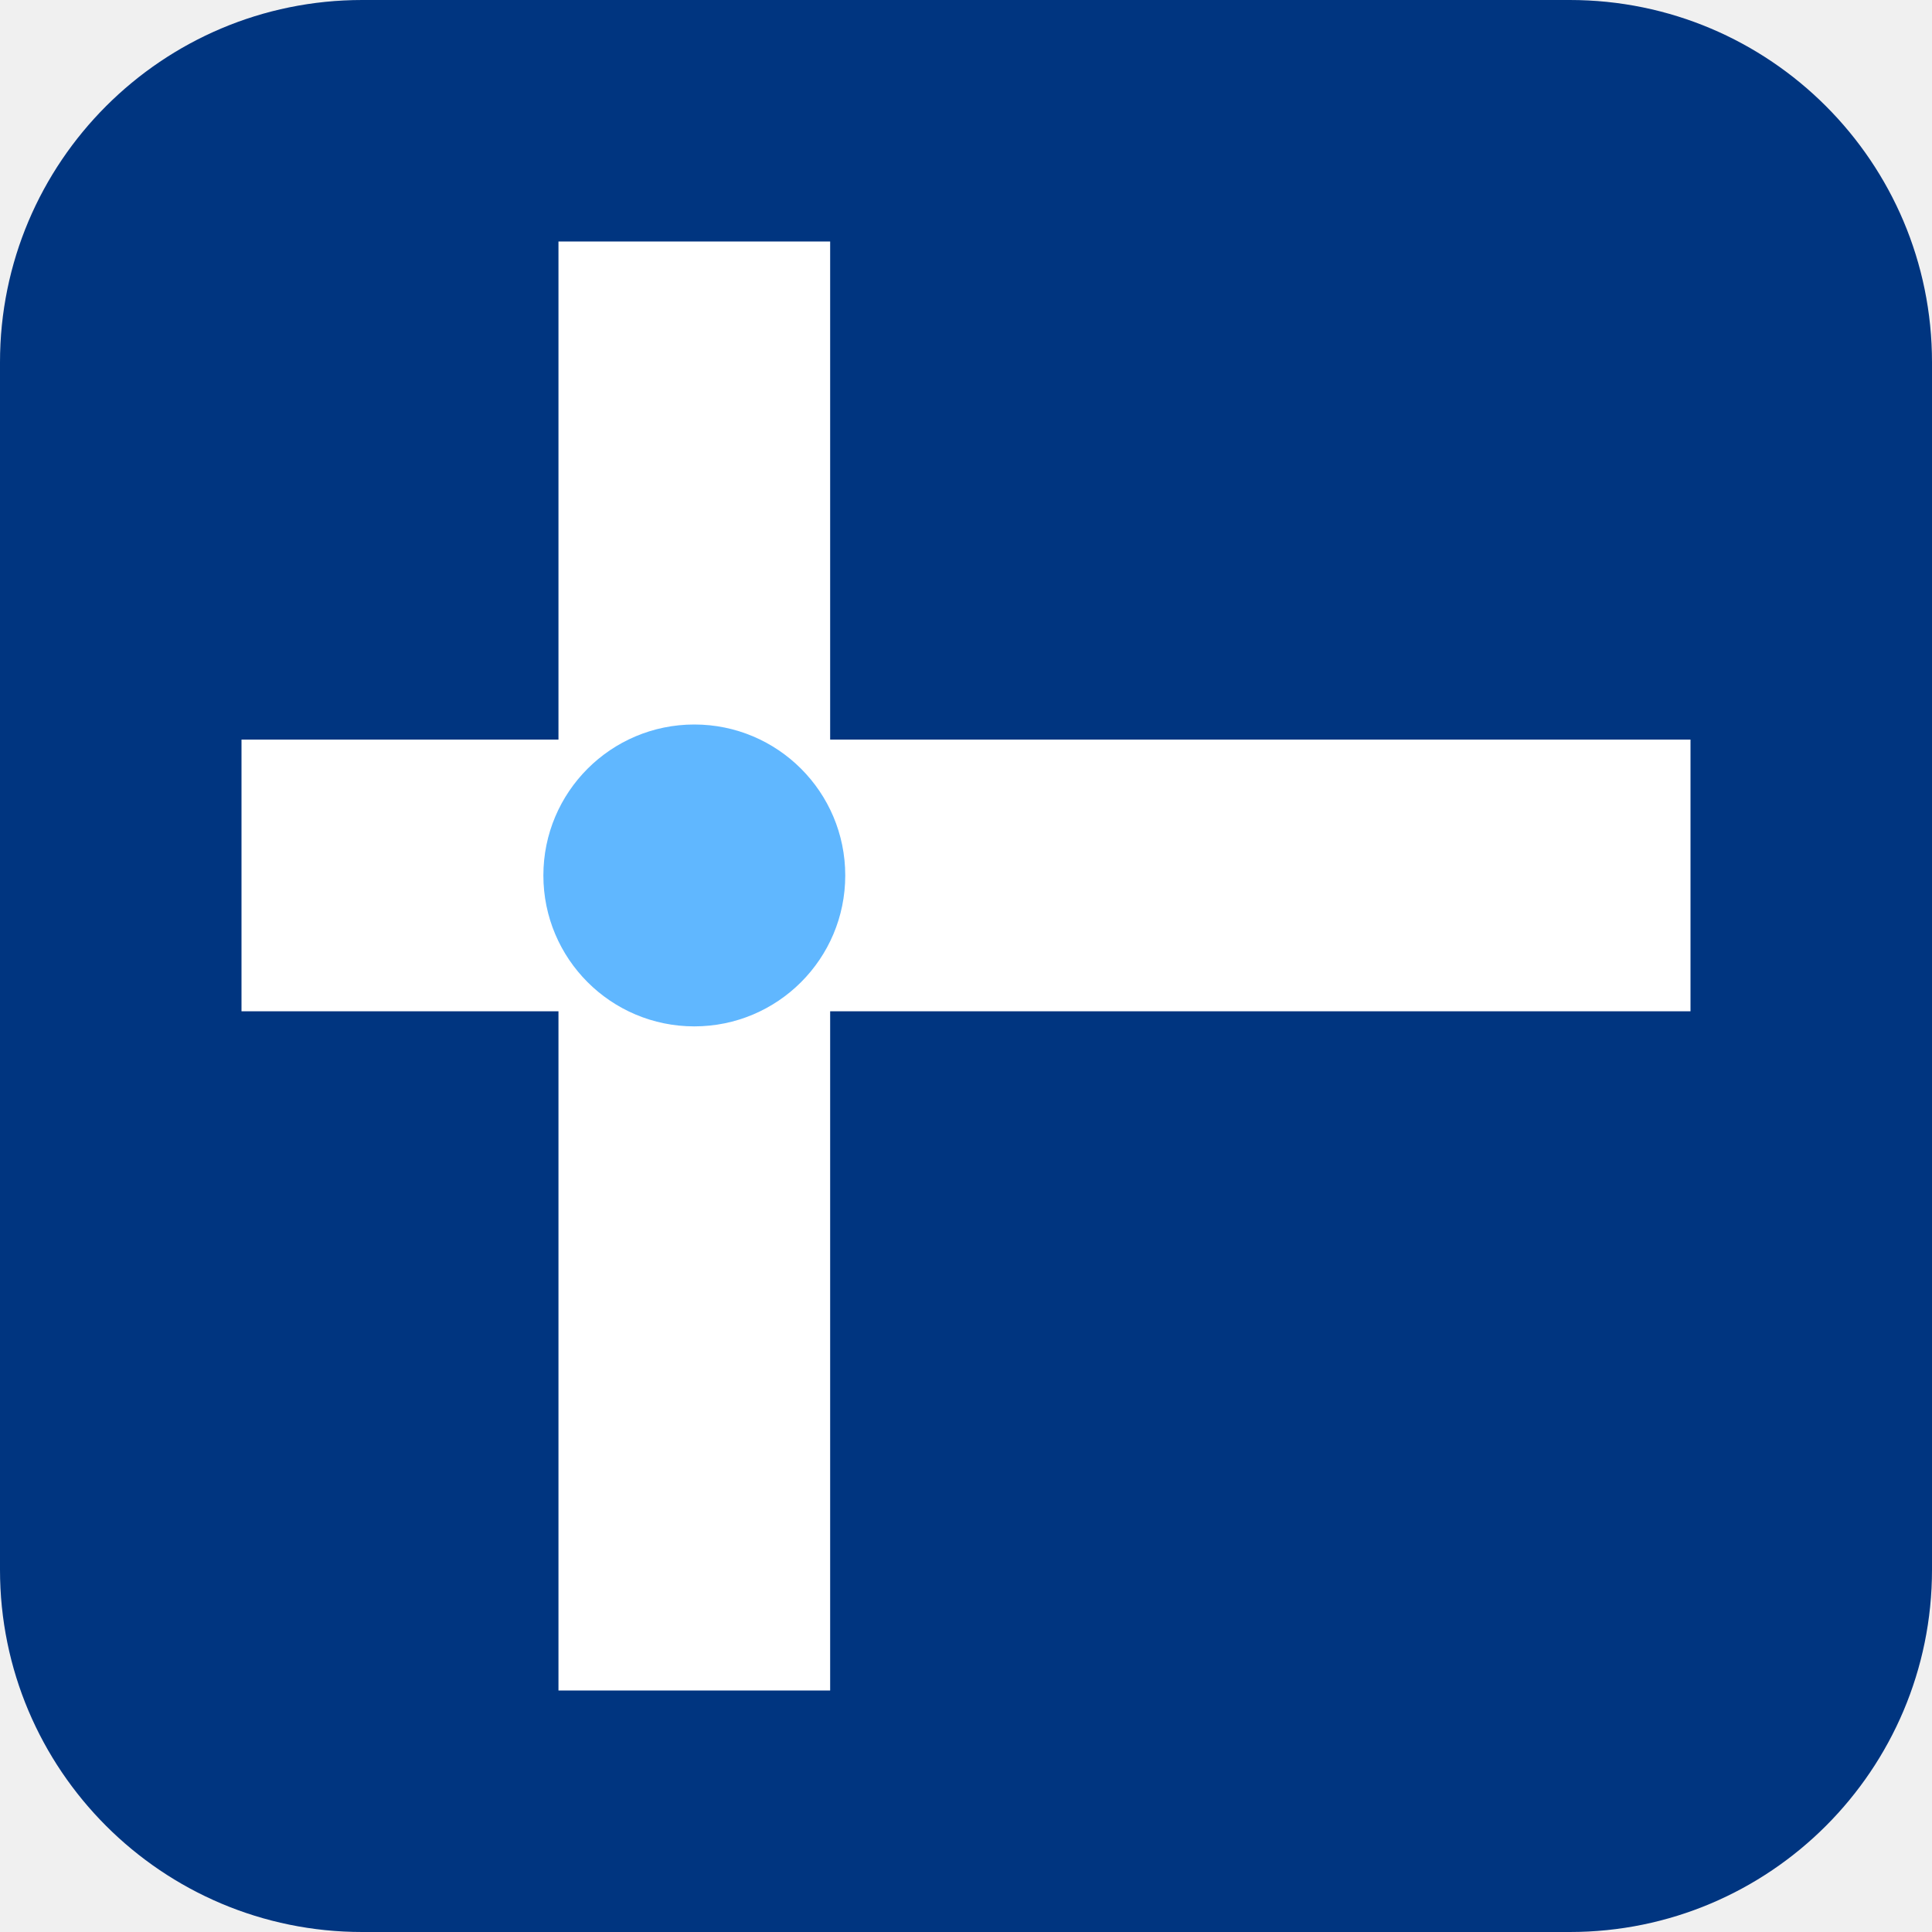
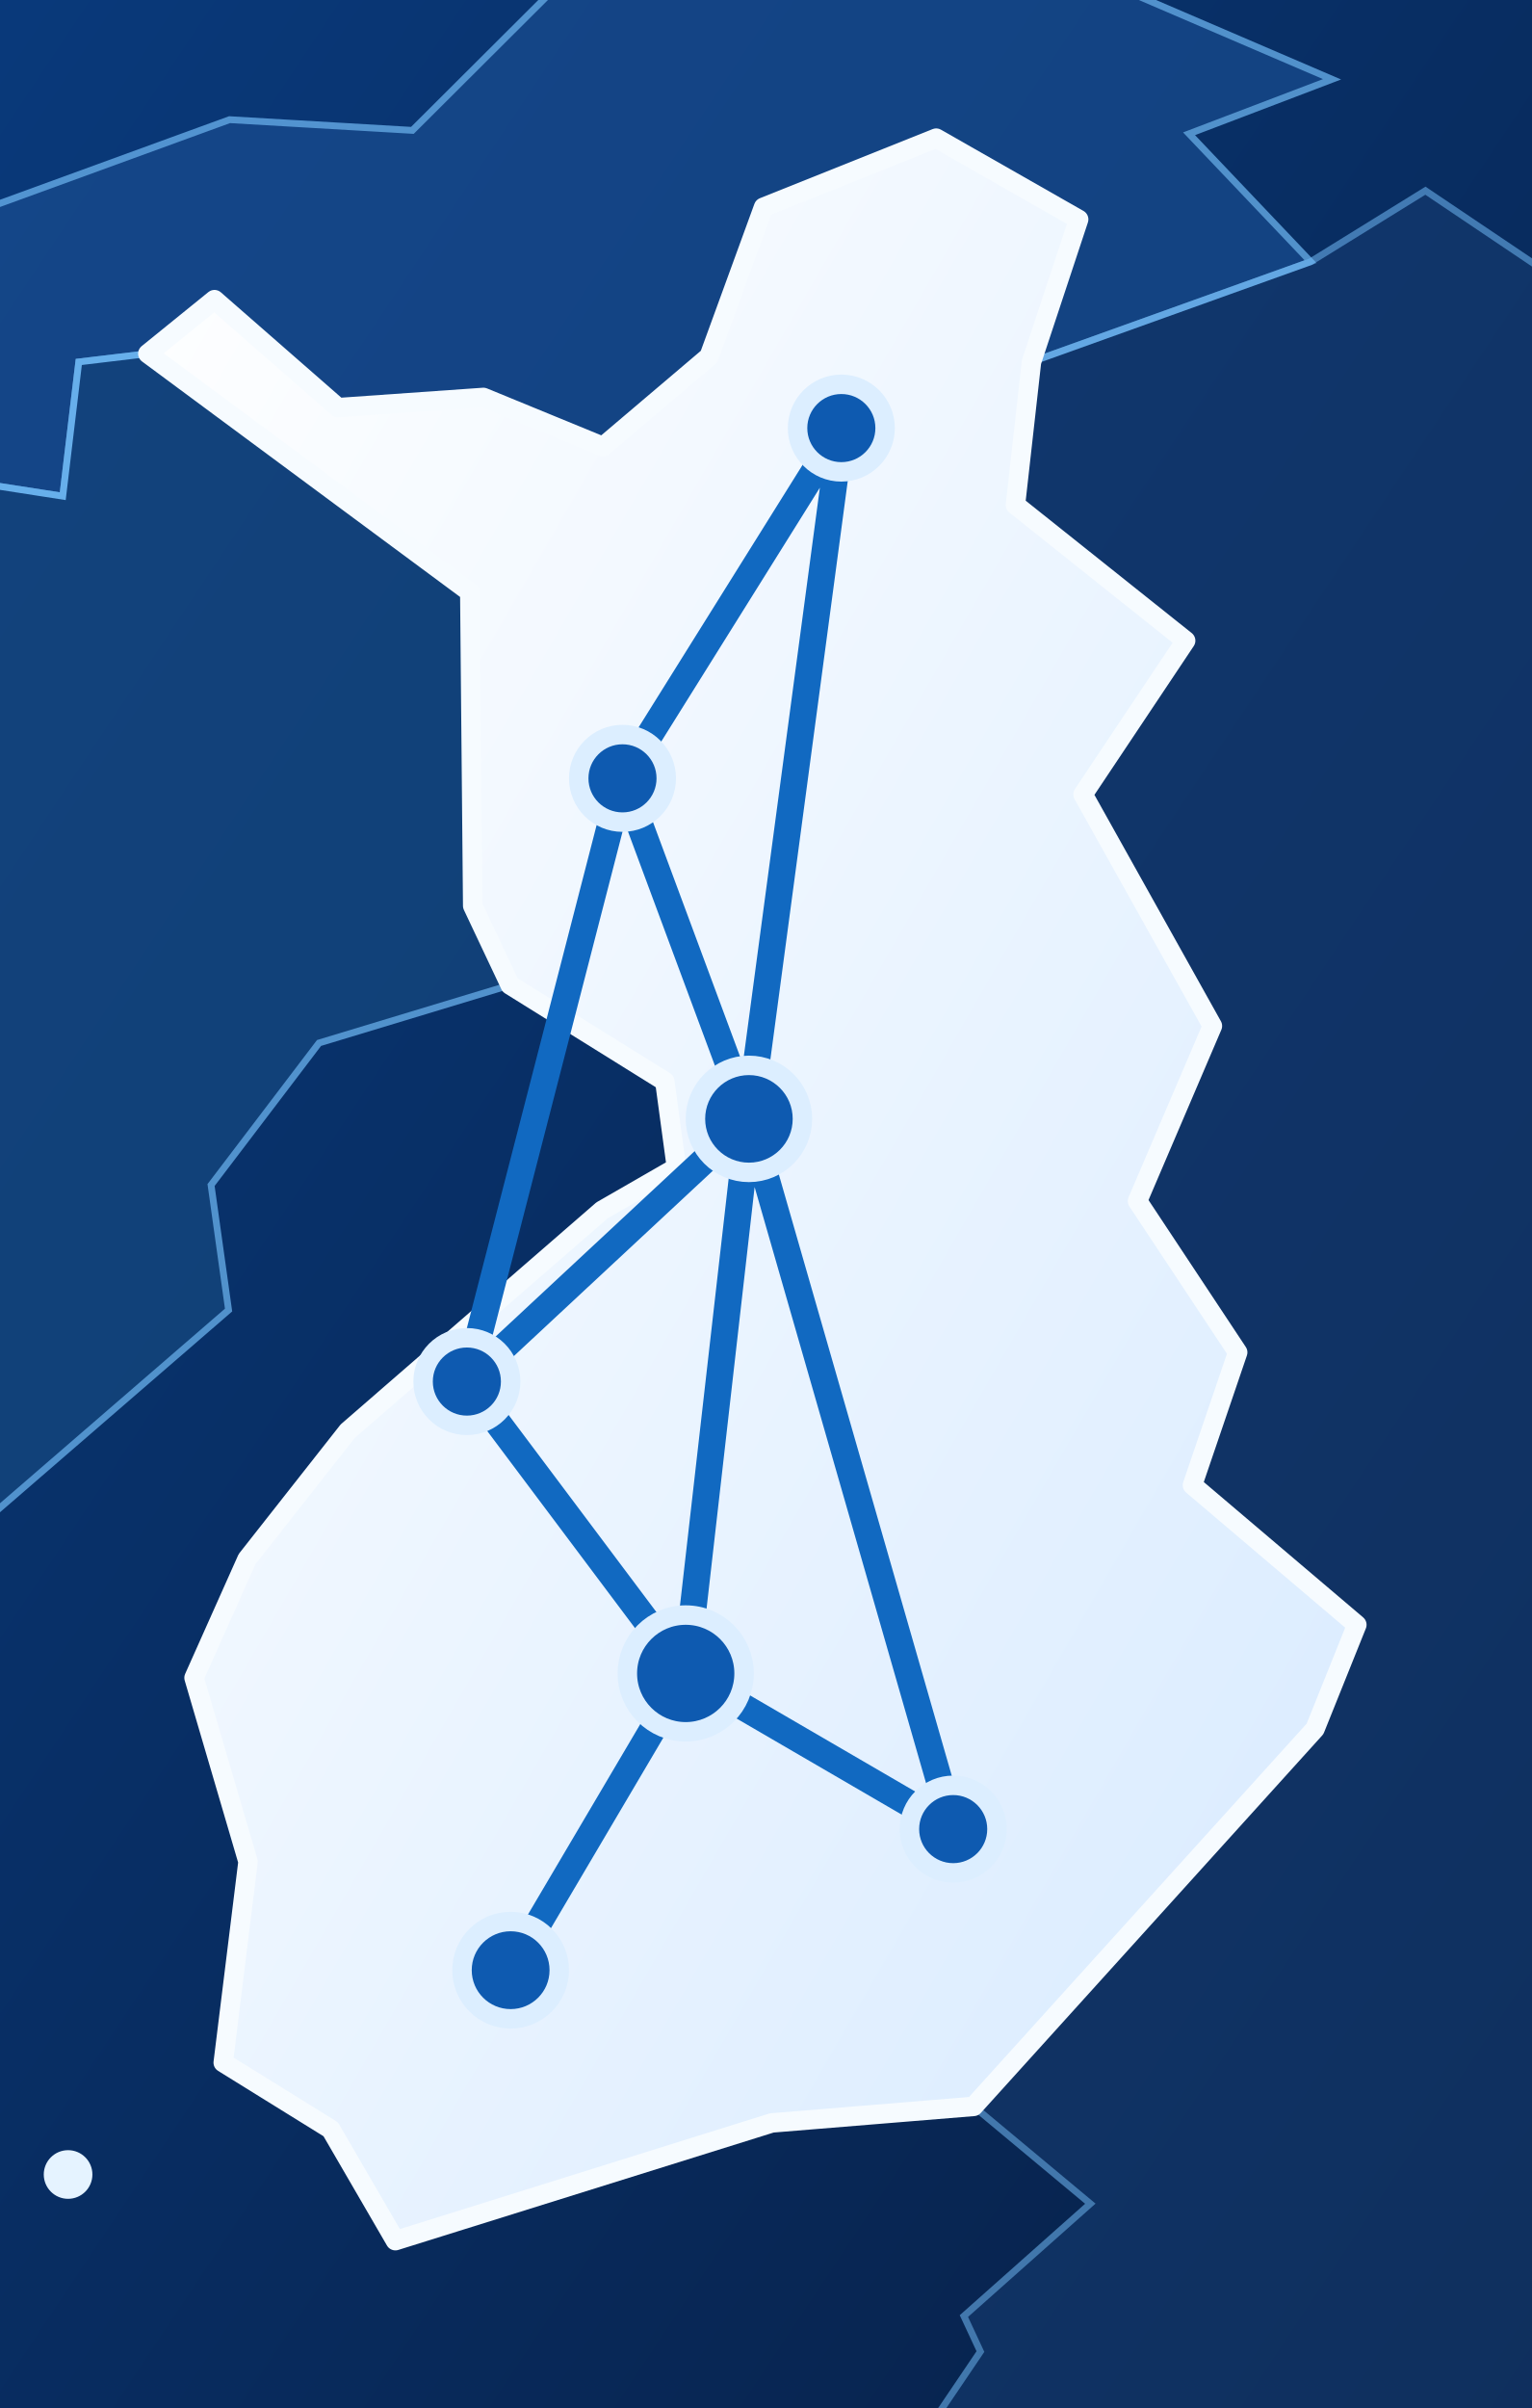
- <svg xmlns="http://www.w3.org/2000/svg" viewBox="0 0 64 64">
-   <rect width="64" height="64" rx="12" fill="#003580" />
-   <path d="M23 8v48M8 29h48" stroke="#ffffff" stroke-width="9" />
-   <circle cx="23" cy="29" r="5" fill="#60b7ff" />
+ <svg xmlns="http://www.w3.org/2000/svg" viewBox="260 82 315 495">
+   <defs>
+     <linearGradient id="sea" x1="0" y1="0" x2="1" y2="1">
+       <stop stop-color="#093a7c" />
+       <stop offset="1" stop-color="#071e43" />
+     </linearGradient>
+     <linearGradient id="land" x1="0" x2="1" y1="0" y2="1">
+       <stop stop-color="#fff" />
+       <stop offset="1" stop-color="#d7eaff" />
+     </linearGradient>
+   </defs>
+   <rect x="250" y="70" width="360" height="535" rx="34" fill="url(#sea)" />
+   <path d="M529.5,135.8L472.1,156.4L481.8,127.1L452.5,110.4L417.0,124.6L405.8,155.3L384.0,173.8L359.4,163.7L329.5,165.8L304.1,143.6L290.4,154.7L276.2,156.4L272.9,184.0L229.8,177.3L223.7,200.6L201.8,200.5L163.8,276.7L128.3,335.6L136.6,349.9L128.6,366.5L106.0,365.8L91.1,405.1L92.5,460.7L107.1,481.9L99.6,531.2L80.5,559.9L69.8,583.0L69.8,333.2L155.8,209.0L257.0,124.9L307.2,106.6L344.8,108.8L379.6,74.1L421.3,76.0L462.4,67.6L533.9,98.3L504.5,109.5L529.5,135.8Z" fill="#184b8e" opacity=".7" stroke="#71baf6" stroke-width="1.4" />
+   <path d="M80.5,559.9L99.6,531.2L107.1,481.9L92.5,460.7L91.1,405.1L106.0,365.8L128.6,366.5L136.6,349.9L128.3,335.6L163.8,276.7L201.8,200.5L223.7,200.6L229.8,177.3L272.9,184.0L276.2,156.4L290.4,154.7L356.6,203.7L357.2,268.2L364.9,284.5L325.6,296.4L303.4,325.6L307.0,351.3L226.4,421.0L209.8,480.0L226.1,509.5L247.9,532.7L226.9,579.9L203.1,589.7L194.4,660.1L181.4,699.3L153.7,695.3L140.7,728.5L114.3,730.4L107.0,690.8L87.9,643.3L70.5,584.0L80.5,559.9Z" fill="#16477f" opacity=".7" stroke="#71baf6" stroke-width="1.4" />
+   <path d="M543.9,796.1L545.3,788.5L536.0,780.9L521.7,753.4L526.6,742.1L524.3,722.5L502.0,712.5L490.0,717.5L486.7,707.1L462.6,696.6L455.3,671.9L453.3,651.5L442.3,641.9L452.1,628.6L445.3,589.5L461.6,565.4L458.2,558.1L484.2,535.0L460.2,515.0L530.4,437.4L539.0,416.0L505.2,387.3L514.5,360.0L493.9,328.9L509.3,292.9L482.7,245.3L503.8,213.7L468.8,185.8L472.1,156.4L529.5,135.8L553.1,121.2L590.7,146.5L653.3,156.5L710.2,187.7L710.2,280.6L696.1,284.8L594.0,253.0L577.2,258.3L614.5,289.0L617.4,351.2L664.7,374.9L667.7,354.6L653.9,336.6L668.5,320.7L710.2,340.4L710.2,800.0L552.2,800.0L543.9,796.1ZM296.1,774.3L267.9,769.6L273.1,751.2L304.7,737.6L338.7,751.6L336.3,763.0L338.1,773.7L296.1,774.3Z" fill="#163c71" opacity=".55" stroke="#71baf6" stroke-width="1.4" />
+   <path d="M468.8,185.8L503.8,213.7L482.7,245.3L509.3,292.9L493.9,328.9L514.5,360.0L505.2,387.3L539.0,416.0L530.4,437.4L460.2,515.0L418.7,518.4L341.3,542.6L328.0,519.7L305.9,506.0L311.0,464.7L299.9,426.9L310.8,402.5L331.5,376.2L383.8,330.8L399.1,322.0L396.7,304.3L364.9,284.5L357.2,268.2L356.6,203.7L290.4,154.7L304.1,143.6L329.5,165.8L359.4,163.7L384.0,173.8L405.8,155.3L417.0,124.6L452.5,110.4L481.8,127.1L472.1,156.4L468.8,185.8Z" fill="url(#land)" stroke="#f6fbff" stroke-width="4" stroke-linejoin="round" />
+   <g stroke="#1169c1" stroke-width="5.5" stroke-linecap="round" fill="none">
+     <path d="M433 170 388 242 414 312 356 366 401 426 365 487 M433 170 414 312 M388 242 356 366 M414 312 401 426 M414 312 456 458 M401 426 456 458" />
+   </g>
+   <g fill="#0e5ab0" stroke="#dceeff" stroke-width="4">
+     <circle cx="433" cy="170" r="9" />
+     <circle cx="388" cy="242" r="9" />
+     <circle cx="414" cy="312" r="11" />
+     <circle cx="356" cy="366" r="9" />
+     <circle cx="401" cy="426" r="12" />
+     <circle cx="365" cy="487" r="10" />
+     <circle cx="456" cy="458" r="9" />
+   </g>
+   <circle cx="274" cy="529" r="5" fill="#e5f3ff" />
</svg>
